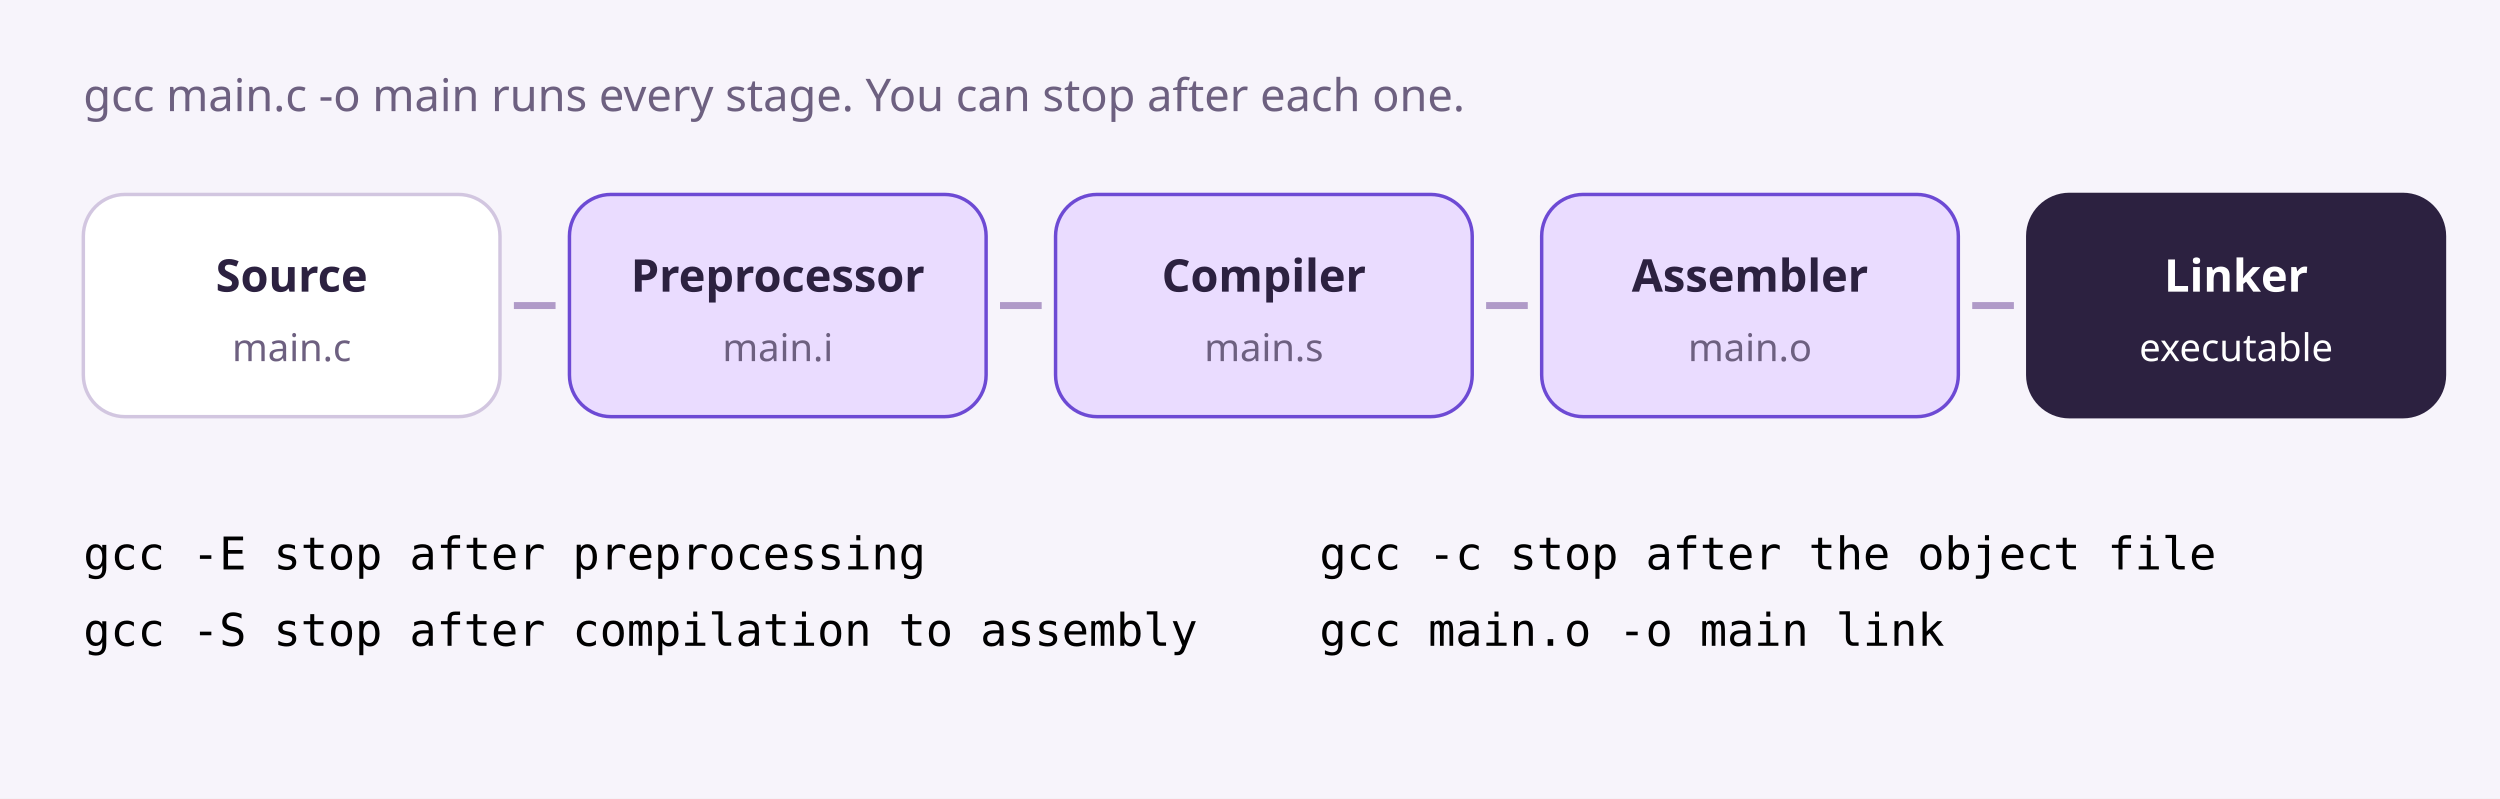
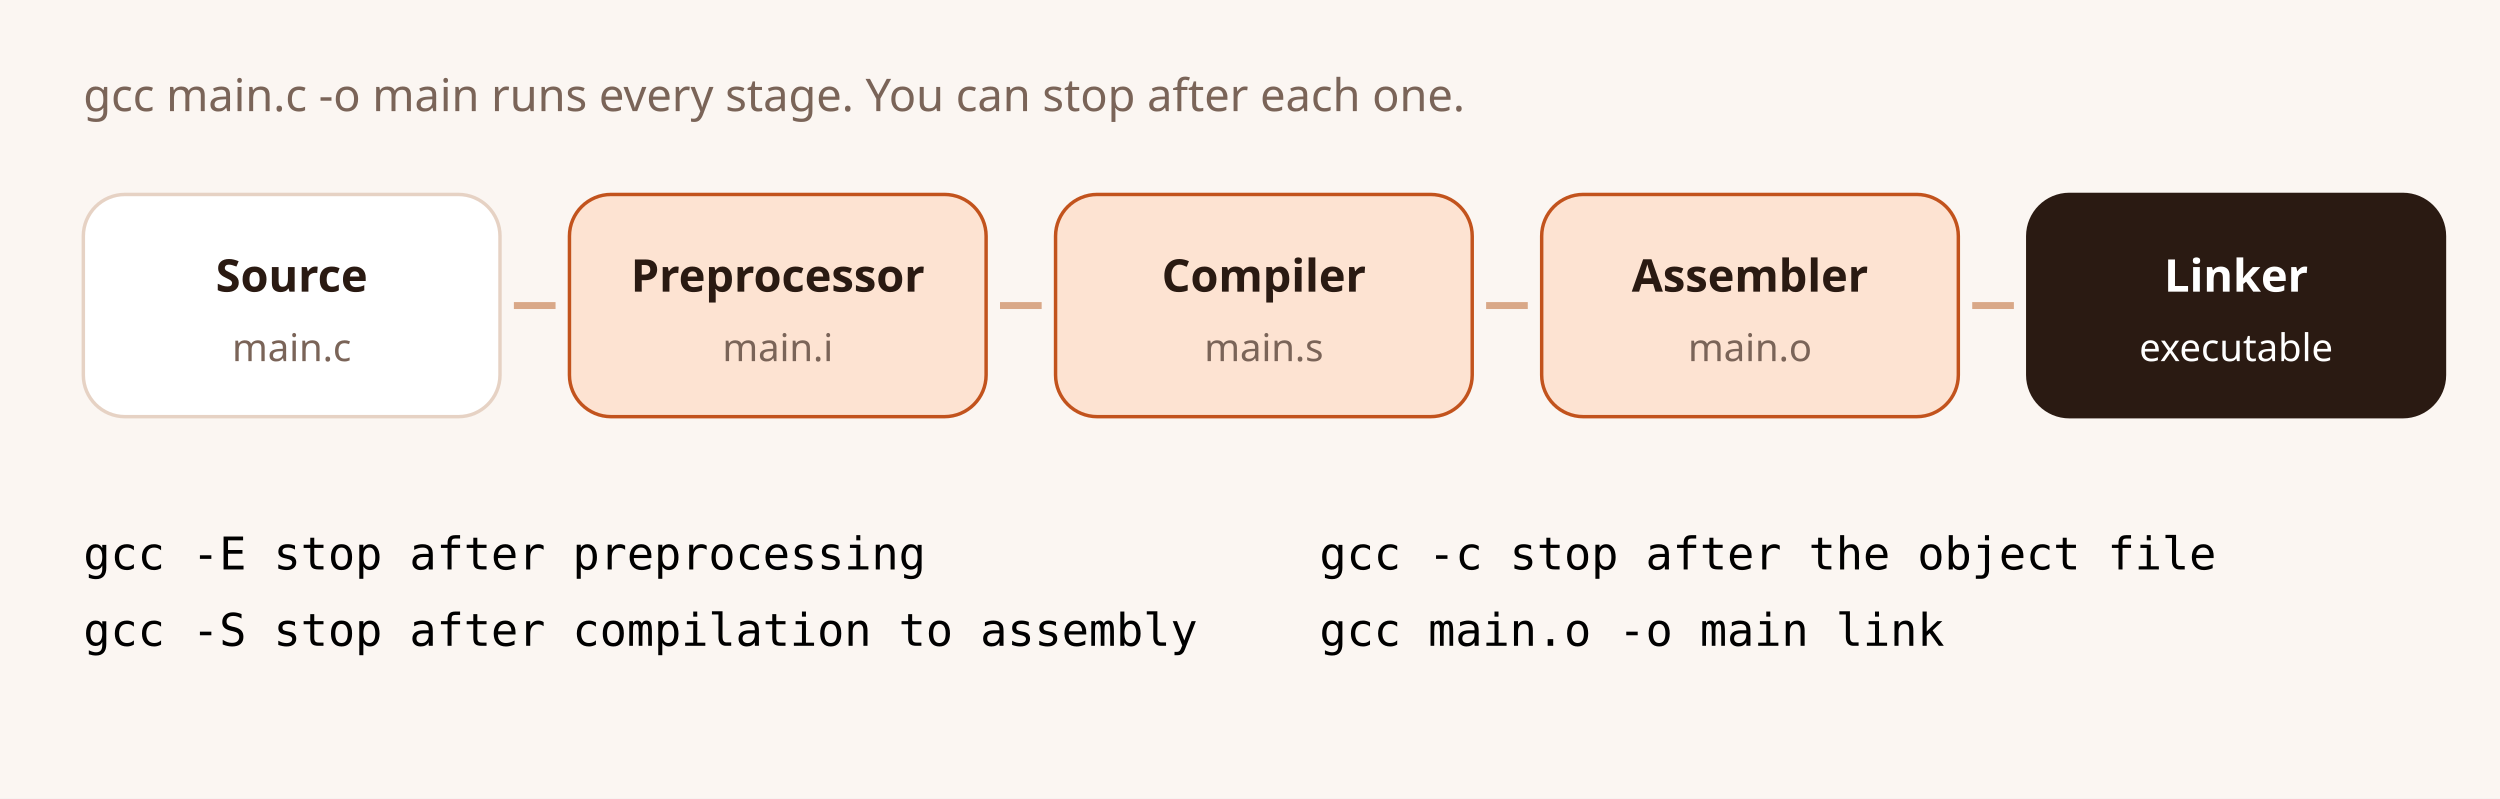
<svg xmlns="http://www.w3.org/2000/svg" viewBox="0 0 720 230" role="img">
  <style>
-   .t { font-family: Heebo, system-ui, sans-serif; fill: #2c2140; }
-   .m { font-family: Heebo, system-ui, sans-serif; fill: #6d6080; }
+   .t { font-family: Heebo, system-ui, sans-serif; fill: #2a1a12; }
+   .m { font-family: Heebo, system-ui, sans-serif; fill: #7a6458; }
  .w { font-family: Heebo, system-ui, sans-serif; fill: #ffffff; }
  .mono { font-family: "Source Code Pro", ui-monospace, monospace; }
  .step { opacity: 1; }
  @media (prefers-reduced-motion: no-preference) {
    .step { animation: appear 0.45s ease both; }
  }
  @keyframes appear { from { opacity: 0; } to { opacity: 1; } }
  @media (prefers-reduced-motion: reduce) {
    .step { animation: none !important; opacity: 1 !important; }
  }
</style>
-   <rect width="720" height="230" fill="#f7f4fb" />
+   <rect width="720" height="230" fill="#fbf6f2" />
  <text x="24" y="32" class="m" font-size="13">gcc main.c -o main runs every stage. You can stop after each one.</text>
  <g class="step" style="animation-delay:0.08s">
-     <rect x="24" y="56" width="120" height="64" rx="12" fill="#ffffff" stroke="#d2c6e0" />
+     <rect x="24" y="56" width="120" height="64" rx="12" fill="#ffffff" stroke="#e6d2c4" />
    <text x="84" y="84" text-anchor="middle" class="t" font-size="13" font-weight="700">Source</text>
    <text x="84" y="104" text-anchor="middle" class="m" font-size="11">main.c</text>
  </g>
-   <path d="M148 88 H160" stroke="#b09ac8" stroke-width="2" />
+   <path d="M148 88 H160" stroke="#d9a888" stroke-width="2" />
  <g class="step" style="animation-delay:0.20s">
-     <rect x="164" y="56" width="120" height="64" rx="12" fill="#eadcff" stroke="#6d4ad4" />
+     <rect x="164" y="56" width="120" height="64" rx="12" fill="#fde3d2" stroke="#c2531d" />
    <text x="224" y="84" text-anchor="middle" class="t" font-size="13" font-weight="700">Preprocessor</text>
    <text x="224" y="104" text-anchor="middle" class="m" font-size="11">main.i</text>
  </g>
-   <path d="M288 88 H300" stroke="#b09ac8" stroke-width="2" />
+   <path d="M288 88 H300" stroke="#d9a888" stroke-width="2" />
  <g class="step" style="animation-delay:0.32s">
-     <rect x="304" y="56" width="120" height="64" rx="12" fill="#eadcff" stroke="#6d4ad4" />
+     <rect x="304" y="56" width="120" height="64" rx="12" fill="#fde3d2" stroke="#c2531d" />
    <text x="364" y="84" text-anchor="middle" class="t" font-size="13" font-weight="700">Compiler</text>
    <text x="364" y="104" text-anchor="middle" class="m" font-size="11">main.s</text>
  </g>
-   <path d="M428 88 H440" stroke="#b09ac8" stroke-width="2" />
+   <path d="M428 88 H440" stroke="#d9a888" stroke-width="2" />
  <g class="step" style="animation-delay:0.44s">
-     <rect x="444" y="56" width="120" height="64" rx="12" fill="#eadcff" stroke="#6d4ad4" />
+     <rect x="444" y="56" width="120" height="64" rx="12" fill="#fde3d2" stroke="#c2531d" />
    <text x="504" y="84" text-anchor="middle" class="t" font-size="13" font-weight="700">Assembler</text>
    <text x="504" y="104" text-anchor="middle" class="m" font-size="11">main.o</text>
  </g>
-   <path d="M568 88 H580" stroke="#b09ac8" stroke-width="2" />
+   <path d="M568 88 H580" stroke="#d9a888" stroke-width="2" />
  <g class="step" style="animation-delay:0.56s">
-     <rect x="584" y="56" width="120" height="64" rx="12" fill="#2c2140" stroke="#2c2140" />
+     <rect x="584" y="56" width="120" height="64" rx="12" fill="#2a1a12" stroke="#2a1a12" />
    <text x="644" y="84" text-anchor="middle" class="w" font-size="13" font-weight="700">Linker</text>
    <text x="644" y="104" text-anchor="middle" class="w" font-size="11">executable</text>
  </g>
  <g class="step" style="animation-delay:0.68s">
    <text x="24" y="164" class="mono" font-size="13">gcc -E   stop after preprocessing</text>
    <text x="24" y="186" class="mono" font-size="13">gcc -S   stop after compilation to assembly</text>
    <text x="380" y="164" class="mono" font-size="13">gcc -c   stop after the object file</text>
    <text x="380" y="186" class="mono" font-size="13">gcc main.o -o main   link</text>
  </g>
</svg>
